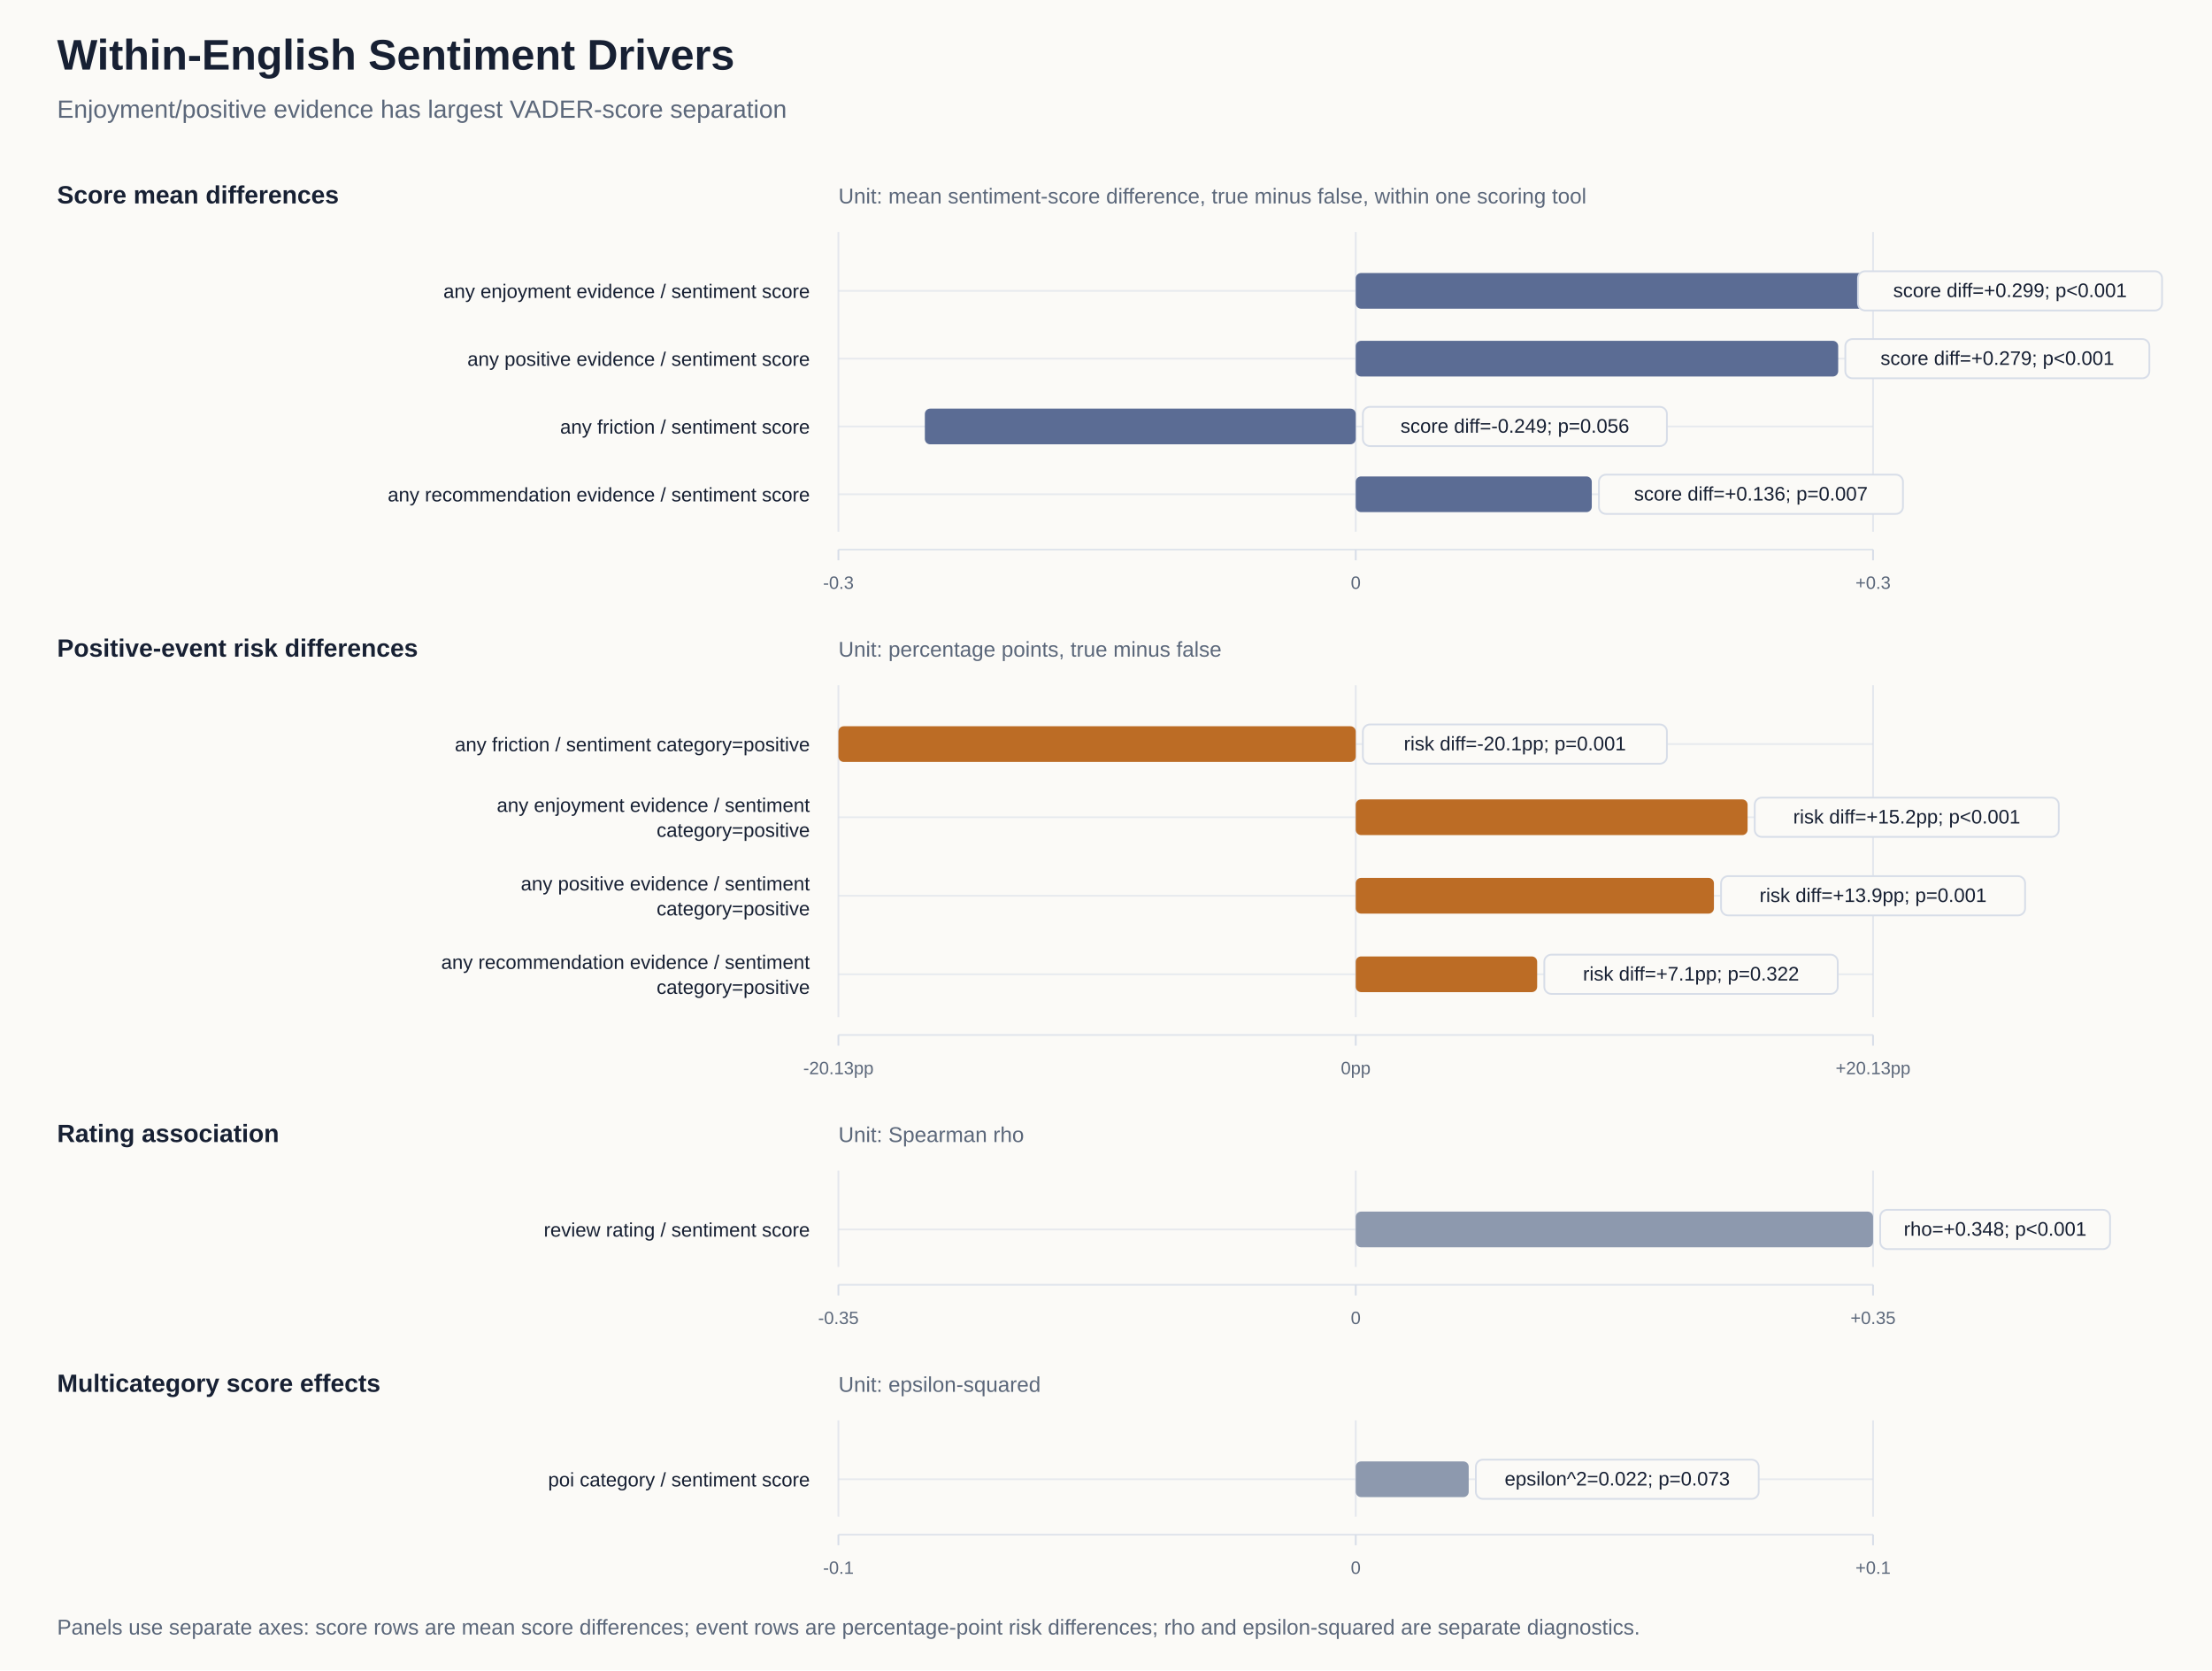
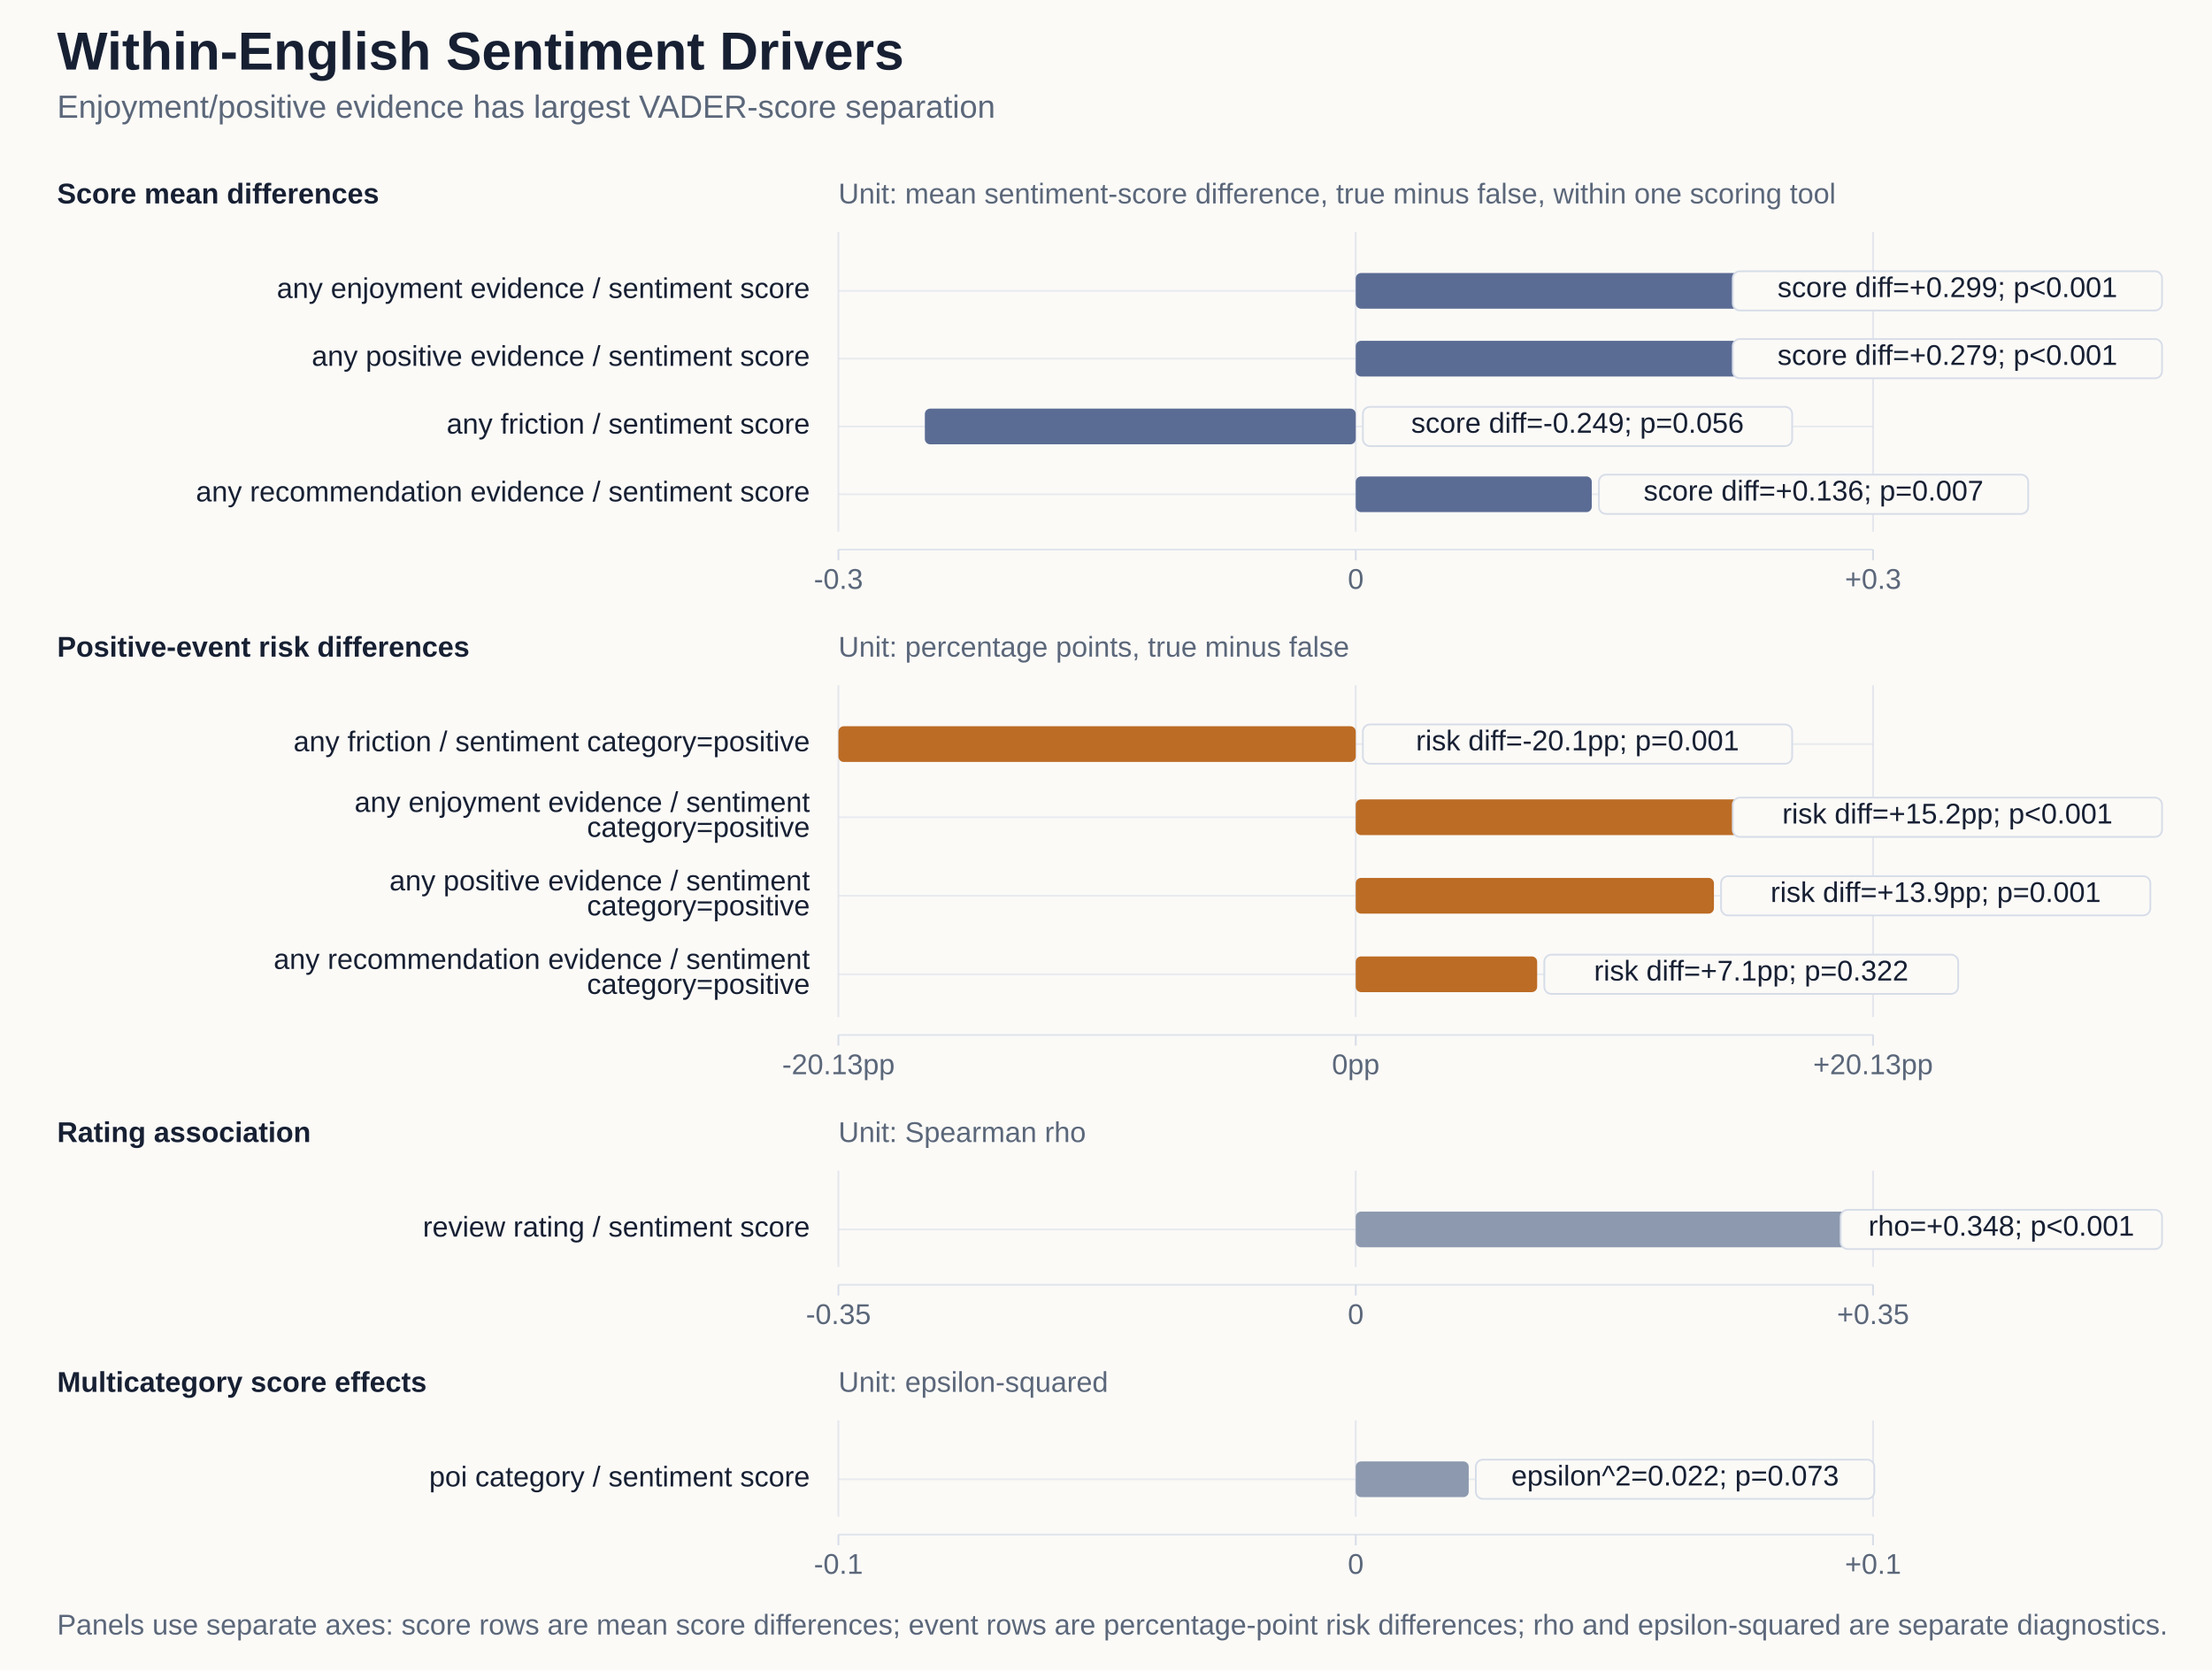
<svg xmlns="http://www.w3.org/2000/svg" width="1240" height="936" viewBox="0 0 1240 936">
  <rect width="100%" height="100%" fill="#fbfaf7" />
-   <text x="32.00" y="39.00" text-anchor="start" font-family="Arial, sans-serif" font-size="24" font-weight="700" fill="#172033">Within-English Sentiment Drivers</text>
-   <text x="32.00" y="66.00" text-anchor="start" font-family="Arial, sans-serif" font-size="14" font-weight="400" fill="#5b677a">Enjoyment/positive evidence has largest VADER-score separation</text>
-   <text x="32.00" y="114.00" text-anchor="start" font-family="Arial, sans-serif" font-size="14" font-weight="700" fill="#172033">Score mean differences</text>
-   <text x="470.00" y="114.00" text-anchor="start" font-family="Arial, sans-serif" font-size="12" font-weight="400" fill="#5b677a">Unit: mean sentiment-score difference, true minus false, within one scoring tool</text>
+   <text x="32.00" y="39.00" text-anchor="start" font-family="Arial, sans-serif" font-size="30" font-weight="700" fill="#172033">Within-English Sentiment Drivers</text>
+   <text x="32.00" y="66.00" text-anchor="start" font-family="Arial, sans-serif" font-size="18" font-weight="400" fill="#5b677a">Enjoyment/positive evidence has largest VADER-score separation</text>
+   <text x="32.00" y="114.00" text-anchor="start" font-family="Arial, sans-serif" font-size="16" font-weight="700" fill="#172033">Score mean differences</text>
+   <text x="470.00" y="114.00" text-anchor="start" font-family="Arial, sans-serif" font-size="16" font-weight="400" fill="#5b677a">Unit: mean sentiment-score difference, true minus false, within one scoring tool</text>
  <line x1="470.00" x2="470.00" y1="130.00" y2="298.00" stroke="#d7dde8" stroke-width="1" opacity="0.65" />
  <line x1="760.00" x2="760.00" y1="130.00" y2="298.00" stroke="#d7dde8" stroke-width="1" opacity="0.65" />
  <line x1="1050.00" x2="1050.00" y1="130.00" y2="298.00" stroke="#d7dde8" stroke-width="1" opacity="0.65" />
-   <text x="454.00" y="167.00" text-anchor="end" font-family="Arial, sans-serif" font-size="11" font-weight="400" fill="#172033">any enjoyment evidence / sentiment score</text>
+   <text x="454.00" y="167.00" text-anchor="end" font-family="Arial, sans-serif" font-size="16" font-weight="400" fill="#172033">any enjoyment evidence / sentiment score</text>
  <line x1="470.00" x2="1050.00" y1="163.00" y2="163.00" stroke="#d7dde8" stroke-width="1" opacity="0.55" />
  <rect x="760.00" y="153.00" width="290.00" height="20" rx="3" fill="#5b6c94" />
-   <rect x="1041.56" y="152.00" width="170.44" height="22.00" rx="4" fill="#fbfaf7" stroke="#d7dde8" stroke-width="1" />
-   <text x="1126.78" y="166.50" text-anchor="middle" font-family="Arial, sans-serif" font-size="11" font-weight="400" fill="#172033">score diff=+0.299; p&lt;0.001</text>
-   <text x="454.00" y="205.00" text-anchor="end" font-family="Arial, sans-serif" font-size="11" font-weight="400" fill="#172033">any positive evidence / sentiment score</text>
+   <rect x="971.36" y="152.00" width="240.64" height="22.00" rx="4" fill="#fbfaf7" stroke="#d7dde8" stroke-width="1" />
+   <text x="1091.68" y="166.50" text-anchor="middle" font-family="Arial, sans-serif" font-size="16" font-weight="400" fill="#172033">score diff=+0.299; p&lt;0.001</text>
+   <text x="454.00" y="205.00" text-anchor="end" font-family="Arial, sans-serif" font-size="16" font-weight="400" fill="#172033">any positive evidence / sentiment score</text>
  <line x1="470.00" x2="1050.00" y1="201.00" y2="201.00" stroke="#d7dde8" stroke-width="1" opacity="0.55" />
  <rect x="760.00" y="191.00" width="270.45" height="20" rx="3" fill="#5b6c94" />
-   <rect x="1034.45" y="190.00" width="170.44" height="22.00" rx="4" fill="#fbfaf7" stroke="#d7dde8" stroke-width="1" />
-   <text x="1119.67" y="204.50" text-anchor="middle" font-family="Arial, sans-serif" font-size="11" font-weight="400" fill="#172033">score diff=+0.279; p&lt;0.001</text>
-   <text x="454.00" y="243.00" text-anchor="end" font-family="Arial, sans-serif" font-size="11" font-weight="400" fill="#172033">any friction / sentiment score</text>
+   <rect x="971.36" y="190.00" width="240.64" height="22.00" rx="4" fill="#fbfaf7" stroke="#d7dde8" stroke-width="1" />
+   <text x="1091.68" y="204.50" text-anchor="middle" font-family="Arial, sans-serif" font-size="16" font-weight="400" fill="#172033">score diff=+0.279; p&lt;0.001</text>
+   <text x="454.00" y="243.00" text-anchor="end" font-family="Arial, sans-serif" font-size="16" font-weight="400" fill="#172033">any friction / sentiment score</text>
  <line x1="470.00" x2="1050.00" y1="239.00" y2="239.00" stroke="#d7dde8" stroke-width="1" opacity="0.55" />
  <rect x="518.45" y="229.00" width="241.55" height="20" rx="3" fill="#5b6c94" />
-   <rect x="764.00" y="228.00" width="170.44" height="22.00" rx="4" fill="#fbfaf7" stroke="#d7dde8" stroke-width="1" />
-   <text x="849.22" y="242.50" text-anchor="middle" font-family="Arial, sans-serif" font-size="11" font-weight="400" fill="#172033">score diff=-0.249; p=0.056</text>
-   <text x="454.00" y="281.00" text-anchor="end" font-family="Arial, sans-serif" font-size="11" font-weight="400" fill="#172033">any recommendation evidence / sentiment score</text>
+   <rect x="764.00" y="228.00" width="240.64" height="22.00" rx="4" fill="#fbfaf7" stroke="#d7dde8" stroke-width="1" />
+   <text x="884.32" y="242.50" text-anchor="middle" font-family="Arial, sans-serif" font-size="16" font-weight="400" fill="#172033">score diff=-0.249; p=0.056</text>
+   <text x="454.00" y="281.00" text-anchor="end" font-family="Arial, sans-serif" font-size="16" font-weight="400" fill="#172033">any recommendation evidence / sentiment score</text>
  <line x1="470.00" x2="1050.00" y1="277.00" y2="277.00" stroke="#d7dde8" stroke-width="1" opacity="0.55" />
  <rect x="760.00" y="267.00" width="132.32" height="20" rx="3" fill="#5b6c94" />
-   <rect x="896.32" y="266.00" width="170.44" height="22.00" rx="4" fill="#fbfaf7" stroke="#d7dde8" stroke-width="1" />
-   <text x="981.54" y="280.50" text-anchor="middle" font-family="Arial, sans-serif" font-size="11" font-weight="400" fill="#172033">score diff=+0.136; p=0.007</text>
+   <rect x="896.32" y="266.00" width="240.64" height="22.00" rx="4" fill="#fbfaf7" stroke="#d7dde8" stroke-width="1" />
+   <text x="1016.64" y="280.50" text-anchor="middle" font-family="Arial, sans-serif" font-size="16" font-weight="400" fill="#172033">score diff=+0.136; p=0.007</text>
  <line x1="470.00" x2="1050.00" y1="308.00" y2="308.00" stroke="#d7dde8" stroke-width="1" opacity="0.75" />
  <line x1="470.00" x2="470.00" y1="308.00" y2="314.00" stroke="#d7dde8" stroke-width="1" />
-   <text x="470.00" y="330.00" text-anchor="middle" font-family="Arial, sans-serif" font-size="10" font-weight="400" fill="#5b677a">-0.3</text>
+   <text x="470.00" y="330.00" text-anchor="middle" font-family="Arial, sans-serif" font-size="16" font-weight="400" fill="#5b677a">-0.3</text>
  <line x1="760.00" x2="760.00" y1="308.00" y2="314.00" stroke="#d7dde8" stroke-width="1" />
-   <text x="760.00" y="330.00" text-anchor="middle" font-family="Arial, sans-serif" font-size="10" font-weight="400" fill="#5b677a">0</text>
+   <text x="760.00" y="330.00" text-anchor="middle" font-family="Arial, sans-serif" font-size="16" font-weight="400" fill="#5b677a">0</text>
  <line x1="1050.00" x2="1050.00" y1="308.00" y2="314.00" stroke="#d7dde8" stroke-width="1" />
-   <text x="1050.00" y="330.00" text-anchor="middle" font-family="Arial, sans-serif" font-size="10" font-weight="400" fill="#5b677a">+0.3</text>
-   <text x="32.00" y="368.00" text-anchor="start" font-family="Arial, sans-serif" font-size="14" font-weight="700" fill="#172033">Positive-event risk differences</text>
-   <text x="470.00" y="368.00" text-anchor="start" font-family="Arial, sans-serif" font-size="12" font-weight="400" fill="#5b677a">Unit: percentage points, true minus false</text>
+   <text x="1050.00" y="330.00" text-anchor="middle" font-family="Arial, sans-serif" font-size="16" font-weight="400" fill="#5b677a">+0.3</text>
+   <text x="32.00" y="368.00" text-anchor="start" font-family="Arial, sans-serif" font-size="16" font-weight="700" fill="#172033">Positive-event risk differences</text>
+   <text x="470.00" y="368.00" text-anchor="start" font-family="Arial, sans-serif" font-size="16" font-weight="400" fill="#5b677a">Unit: percentage points, true minus false</text>
  <line x1="470.00" x2="470.00" y1="384.00" y2="570.00" stroke="#d7dde8" stroke-width="1" opacity="0.65" />
  <line x1="760.00" x2="760.00" y1="384.00" y2="570.00" stroke="#d7dde8" stroke-width="1" opacity="0.65" />
  <line x1="1050.00" x2="1050.00" y1="384.00" y2="570.00" stroke="#d7dde8" stroke-width="1" opacity="0.65" />
-   <text x="454.00" y="421.00" text-anchor="end" font-family="Arial, sans-serif" font-size="11" font-weight="400" fill="#172033">any friction / sentiment category=positive</text>
+   <text x="454.00" y="421.00" text-anchor="end" font-family="Arial, sans-serif" font-size="16" font-weight="400" fill="#172033">any friction / sentiment category=positive</text>
  <line x1="470.00" x2="1050.00" y1="417.00" y2="417.00" stroke="#d7dde8" stroke-width="1" opacity="0.55" />
  <rect x="470.00" y="407.00" width="290.00" height="20" rx="3" fill="#bc6c25" />
-   <rect x="764.00" y="406.00" width="170.44" height="22.00" rx="4" fill="#fbfaf7" stroke="#d7dde8" stroke-width="1" />
-   <text x="849.22" y="420.50" text-anchor="middle" font-family="Arial, sans-serif" font-size="11" font-weight="400" fill="#172033">risk diff=-20.1pp; p=0.001</text>
-   <text x="454.00" y="455.00" text-anchor="end" font-family="Arial, sans-serif" font-size="11" font-weight="400" fill="#172033">any enjoyment evidence / sentiment</text>
-   <text x="454.00" y="469.00" text-anchor="end" font-family="Arial, sans-serif" font-size="11" font-weight="400" fill="#172033">category=positive</text>
+   <rect x="764.00" y="406.00" width="240.64" height="22.00" rx="4" fill="#fbfaf7" stroke="#d7dde8" stroke-width="1" />
+   <text x="884.32" y="420.50" text-anchor="middle" font-family="Arial, sans-serif" font-size="16" font-weight="400" fill="#172033">risk diff=-20.1pp; p=0.001</text>
+   <text x="454.00" y="455.00" text-anchor="end" font-family="Arial, sans-serif" font-size="16" font-weight="400" fill="#172033">any enjoyment evidence / sentiment</text>
+   <text x="454.00" y="469.00" text-anchor="end" font-family="Arial, sans-serif" font-size="16" font-weight="400" fill="#172033">category=positive</text>
  <line x1="470.00" x2="1050.00" y1="458.00" y2="458.00" stroke="#d7dde8" stroke-width="1" opacity="0.55" />
  <rect x="760.00" y="448.00" width="219.66" height="20" rx="3" fill="#bc6c25" />
-   <rect x="983.66" y="447.00" width="170.44" height="22.00" rx="4" fill="#fbfaf7" stroke="#d7dde8" stroke-width="1" />
-   <text x="1068.88" y="461.50" text-anchor="middle" font-family="Arial, sans-serif" font-size="11" font-weight="400" fill="#172033">risk diff=+15.2pp; p&lt;0.001</text>
-   <text x="454.00" y="499.00" text-anchor="end" font-family="Arial, sans-serif" font-size="11" font-weight="400" fill="#172033">any positive evidence / sentiment</text>
-   <text x="454.00" y="513.00" text-anchor="end" font-family="Arial, sans-serif" font-size="11" font-weight="400" fill="#172033">category=positive</text>
+   <rect x="971.36" y="447.00" width="240.64" height="22.00" rx="4" fill="#fbfaf7" stroke="#d7dde8" stroke-width="1" />
+   <text x="1091.68" y="461.50" text-anchor="middle" font-family="Arial, sans-serif" font-size="16" font-weight="400" fill="#172033">risk diff=+15.2pp; p&lt;0.001</text>
+   <text x="454.00" y="499.00" text-anchor="end" font-family="Arial, sans-serif" font-size="16" font-weight="400" fill="#172033">any positive evidence / sentiment</text>
+   <text x="454.00" y="513.00" text-anchor="end" font-family="Arial, sans-serif" font-size="16" font-weight="400" fill="#172033">category=positive</text>
  <line x1="470.00" x2="1050.00" y1="502.00" y2="502.00" stroke="#d7dde8" stroke-width="1" opacity="0.55" />
  <rect x="760.00" y="492.00" width="200.79" height="20" rx="3" fill="#bc6c25" />
-   <rect x="964.79" y="491.00" width="170.44" height="22.00" rx="4" fill="#fbfaf7" stroke="#d7dde8" stroke-width="1" />
-   <text x="1050.01" y="505.50" text-anchor="middle" font-family="Arial, sans-serif" font-size="11" font-weight="400" fill="#172033">risk diff=+13.9pp; p=0.001</text>
-   <text x="454.00" y="543.00" text-anchor="end" font-family="Arial, sans-serif" font-size="11" font-weight="400" fill="#172033">any recommendation evidence / sentiment</text>
-   <text x="454.00" y="557.00" text-anchor="end" font-family="Arial, sans-serif" font-size="11" font-weight="400" fill="#172033">category=positive</text>
+   <rect x="964.79" y="491.00" width="240.64" height="22.00" rx="4" fill="#fbfaf7" stroke="#d7dde8" stroke-width="1" />
+   <text x="1085.11" y="505.50" text-anchor="middle" font-family="Arial, sans-serif" font-size="16" font-weight="400" fill="#172033">risk diff=+13.9pp; p=0.001</text>
+   <text x="454.00" y="543.00" text-anchor="end" font-family="Arial, sans-serif" font-size="16" font-weight="400" fill="#172033">any recommendation evidence / sentiment</text>
+   <text x="454.00" y="557.00" text-anchor="end" font-family="Arial, sans-serif" font-size="16" font-weight="400" fill="#172033">category=positive</text>
  <line x1="470.00" x2="1050.00" y1="546.00" y2="546.00" stroke="#d7dde8" stroke-width="1" opacity="0.55" />
  <rect x="760.00" y="536.00" width="101.70" height="20" rx="3" fill="#bc6c25" />
-   <rect x="865.70" y="535.00" width="164.50" height="22.00" rx="4" fill="#fbfaf7" stroke="#d7dde8" stroke-width="1" />
-   <text x="947.95" y="549.50" text-anchor="middle" font-family="Arial, sans-serif" font-size="11" font-weight="400" fill="#172033">risk diff=+7.1pp; p=0.322</text>
+   <rect x="865.70" y="535.00" width="232.00" height="22.00" rx="4" fill="#fbfaf7" stroke="#d7dde8" stroke-width="1" />
+   <text x="981.70" y="549.50" text-anchor="middle" font-family="Arial, sans-serif" font-size="16" font-weight="400" fill="#172033">risk diff=+7.1pp; p=0.322</text>
  <line x1="470.00" x2="1050.00" y1="580.00" y2="580.00" stroke="#d7dde8" stroke-width="1" opacity="0.75" />
  <line x1="470.00" x2="470.00" y1="580.00" y2="586.00" stroke="#d7dde8" stroke-width="1" />
-   <text x="470.00" y="602.00" text-anchor="middle" font-family="Arial, sans-serif" font-size="10" font-weight="400" fill="#5b677a">-20.13pp</text>
+   <text x="470.00" y="602.00" text-anchor="middle" font-family="Arial, sans-serif" font-size="16" font-weight="400" fill="#5b677a">-20.13pp</text>
  <line x1="760.00" x2="760.00" y1="580.00" y2="586.00" stroke="#d7dde8" stroke-width="1" />
-   <text x="760.00" y="602.00" text-anchor="middle" font-family="Arial, sans-serif" font-size="10" font-weight="400" fill="#5b677a">0pp</text>
+   <text x="760.00" y="602.00" text-anchor="middle" font-family="Arial, sans-serif" font-size="16" font-weight="400" fill="#5b677a">0pp</text>
  <line x1="1050.00" x2="1050.00" y1="580.00" y2="586.00" stroke="#d7dde8" stroke-width="1" />
-   <text x="1050.00" y="602.00" text-anchor="middle" font-family="Arial, sans-serif" font-size="10" font-weight="400" fill="#5b677a">+20.13pp</text>
-   <text x="32.00" y="640.00" text-anchor="start" font-family="Arial, sans-serif" font-size="14" font-weight="700" fill="#172033">Rating association</text>
-   <text x="470.00" y="640.00" text-anchor="start" font-family="Arial, sans-serif" font-size="12" font-weight="400" fill="#5b677a">Unit: Spearman rho</text>
+   <text x="1050.00" y="602.00" text-anchor="middle" font-family="Arial, sans-serif" font-size="16" font-weight="400" fill="#5b677a">+20.13pp</text>
+   <text x="32.00" y="640.00" text-anchor="start" font-family="Arial, sans-serif" font-size="16" font-weight="700" fill="#172033">Rating association</text>
+   <text x="470.00" y="640.00" text-anchor="start" font-family="Arial, sans-serif" font-size="16" font-weight="400" fill="#5b677a">Unit: Spearman rho</text>
  <line x1="470.00" x2="470.00" y1="656.00" y2="710.00" stroke="#d7dde8" stroke-width="1" opacity="0.65" />
  <line x1="760.00" x2="760.00" y1="656.00" y2="710.00" stroke="#d7dde8" stroke-width="1" opacity="0.65" />
  <line x1="1050.00" x2="1050.00" y1="656.00" y2="710.00" stroke="#d7dde8" stroke-width="1" opacity="0.65" />
-   <text x="454.00" y="693.00" text-anchor="end" font-family="Arial, sans-serif" font-size="11" font-weight="400" fill="#172033">review rating / sentiment score</text>
+   <text x="454.00" y="693.00" text-anchor="end" font-family="Arial, sans-serif" font-size="16" font-weight="400" fill="#172033">review rating / sentiment score</text>
  <line x1="470.00" x2="1050.00" y1="689.00" y2="689.00" stroke="#d7dde8" stroke-width="1" opacity="0.55" />
  <rect x="760.00" y="679.00" width="290.00" height="20" rx="3" fill="#8d99ae" />
-   <rect x="1054.00" y="678.00" width="128.86" height="22.00" rx="4" fill="#fbfaf7" stroke="#d7dde8" stroke-width="1" />
-   <text x="1118.43" y="692.50" text-anchor="middle" font-family="Arial, sans-serif" font-size="11" font-weight="400" fill="#172033">rho=+0.348; p&lt;0.001</text>
+   <rect x="1031.84" y="678.00" width="180.16" height="22.00" rx="4" fill="#fbfaf7" stroke="#d7dde8" stroke-width="1" />
+   <text x="1121.92" y="692.50" text-anchor="middle" font-family="Arial, sans-serif" font-size="16" font-weight="400" fill="#172033">rho=+0.348; p&lt;0.001</text>
  <line x1="470.00" x2="1050.00" y1="720.00" y2="720.00" stroke="#d7dde8" stroke-width="1" opacity="0.75" />
  <line x1="470.00" x2="470.00" y1="720.00" y2="726.00" stroke="#d7dde8" stroke-width="1" />
-   <text x="470.00" y="742.00" text-anchor="middle" font-family="Arial, sans-serif" font-size="10" font-weight="400" fill="#5b677a">-0.35</text>
+   <text x="470.00" y="742.00" text-anchor="middle" font-family="Arial, sans-serif" font-size="16" font-weight="400" fill="#5b677a">-0.35</text>
  <line x1="760.00" x2="760.00" y1="720.00" y2="726.00" stroke="#d7dde8" stroke-width="1" />
-   <text x="760.00" y="742.00" text-anchor="middle" font-family="Arial, sans-serif" font-size="10" font-weight="400" fill="#5b677a">0</text>
+   <text x="760.00" y="742.00" text-anchor="middle" font-family="Arial, sans-serif" font-size="16" font-weight="400" fill="#5b677a">0</text>
  <line x1="1050.00" x2="1050.00" y1="720.00" y2="726.00" stroke="#d7dde8" stroke-width="1" />
-   <text x="1050.00" y="742.00" text-anchor="middle" font-family="Arial, sans-serif" font-size="10" font-weight="400" fill="#5b677a">+0.35</text>
-   <text x="32.00" y="780.00" text-anchor="start" font-family="Arial, sans-serif" font-size="14" font-weight="700" fill="#172033">Multicategory score effects</text>
-   <text x="470.00" y="780.00" text-anchor="start" font-family="Arial, sans-serif" font-size="12" font-weight="400" fill="#5b677a">Unit: epsilon-squared</text>
+   <text x="1050.00" y="742.00" text-anchor="middle" font-family="Arial, sans-serif" font-size="16" font-weight="400" fill="#5b677a">+0.35</text>
+   <text x="32.00" y="780.00" text-anchor="start" font-family="Arial, sans-serif" font-size="16" font-weight="700" fill="#172033">Multicategory score effects</text>
+   <text x="470.00" y="780.00" text-anchor="start" font-family="Arial, sans-serif" font-size="16" font-weight="400" fill="#5b677a">Unit: epsilon-squared</text>
  <line x1="470.00" x2="470.00" y1="796.00" y2="850.00" stroke="#d7dde8" stroke-width="1" opacity="0.65" />
  <line x1="760.00" x2="760.00" y1="796.00" y2="850.00" stroke="#d7dde8" stroke-width="1" opacity="0.65" />
  <line x1="1050.00" x2="1050.00" y1="796.00" y2="850.00" stroke="#d7dde8" stroke-width="1" opacity="0.65" />
-   <text x="454.00" y="833.00" text-anchor="end" font-family="Arial, sans-serif" font-size="11" font-weight="400" fill="#172033">poi category / sentiment score</text>
+   <text x="454.00" y="833.00" text-anchor="end" font-family="Arial, sans-serif" font-size="16" font-weight="400" fill="#172033">poi category / sentiment score</text>
  <line x1="470.00" x2="1050.00" y1="829.00" y2="829.00" stroke="#d7dde8" stroke-width="1" opacity="0.55" />
  <rect x="760.00" y="819.00" width="63.33" height="20" rx="3" fill="#8d99ae" />
-   <rect x="827.33" y="818.00" width="158.56" height="22.00" rx="4" fill="#fbfaf7" stroke="#d7dde8" stroke-width="1" />
-   <text x="906.61" y="832.50" text-anchor="middle" font-family="Arial, sans-serif" font-size="11" font-weight="400" fill="#172033">epsilon^2=0.022; p=0.073</text>
+   <rect x="827.33" y="818.00" width="223.36" height="22.00" rx="4" fill="#fbfaf7" stroke="#d7dde8" stroke-width="1" />
+   <text x="939.01" y="832.50" text-anchor="middle" font-family="Arial, sans-serif" font-size="16" font-weight="400" fill="#172033">epsilon^2=0.022; p=0.073</text>
  <line x1="470.00" x2="1050.00" y1="860.00" y2="860.00" stroke="#d7dde8" stroke-width="1" opacity="0.75" />
  <line x1="470.00" x2="470.00" y1="860.00" y2="866.00" stroke="#d7dde8" stroke-width="1" />
-   <text x="470.00" y="882.00" text-anchor="middle" font-family="Arial, sans-serif" font-size="10" font-weight="400" fill="#5b677a">-0.1</text>
+   <text x="470.00" y="882.00" text-anchor="middle" font-family="Arial, sans-serif" font-size="16" font-weight="400" fill="#5b677a">-0.1</text>
  <line x1="760.00" x2="760.00" y1="860.00" y2="866.00" stroke="#d7dde8" stroke-width="1" />
-   <text x="760.00" y="882.00" text-anchor="middle" font-family="Arial, sans-serif" font-size="10" font-weight="400" fill="#5b677a">0</text>
+   <text x="760.00" y="882.00" text-anchor="middle" font-family="Arial, sans-serif" font-size="16" font-weight="400" fill="#5b677a">0</text>
  <line x1="1050.00" x2="1050.00" y1="860.00" y2="866.00" stroke="#d7dde8" stroke-width="1" />
-   <text x="1050.00" y="882.00" text-anchor="middle" font-family="Arial, sans-serif" font-size="10" font-weight="400" fill="#5b677a">+0.1</text>
-   <text x="32.00" y="916.00" text-anchor="start" font-family="Arial, sans-serif" font-size="12" font-weight="400" fill="#5b677a">Panels use separate axes: score rows are mean score differences; event rows are percentage-point risk differences; rho and epsilon-squared are separate diagnostics.</text>
+   <text x="1050.00" y="882.00" text-anchor="middle" font-family="Arial, sans-serif" font-size="16" font-weight="400" fill="#5b677a">+0.1</text>
+   <text x="32.00" y="916.00" text-anchor="start" font-family="Arial, sans-serif" font-size="16" font-weight="400" fill="#5b677a">Panels use separate axes: score rows are mean score differences; event rows are percentage-point risk differences; rho and epsilon-squared are separate diagnostics.</text>
</svg>
